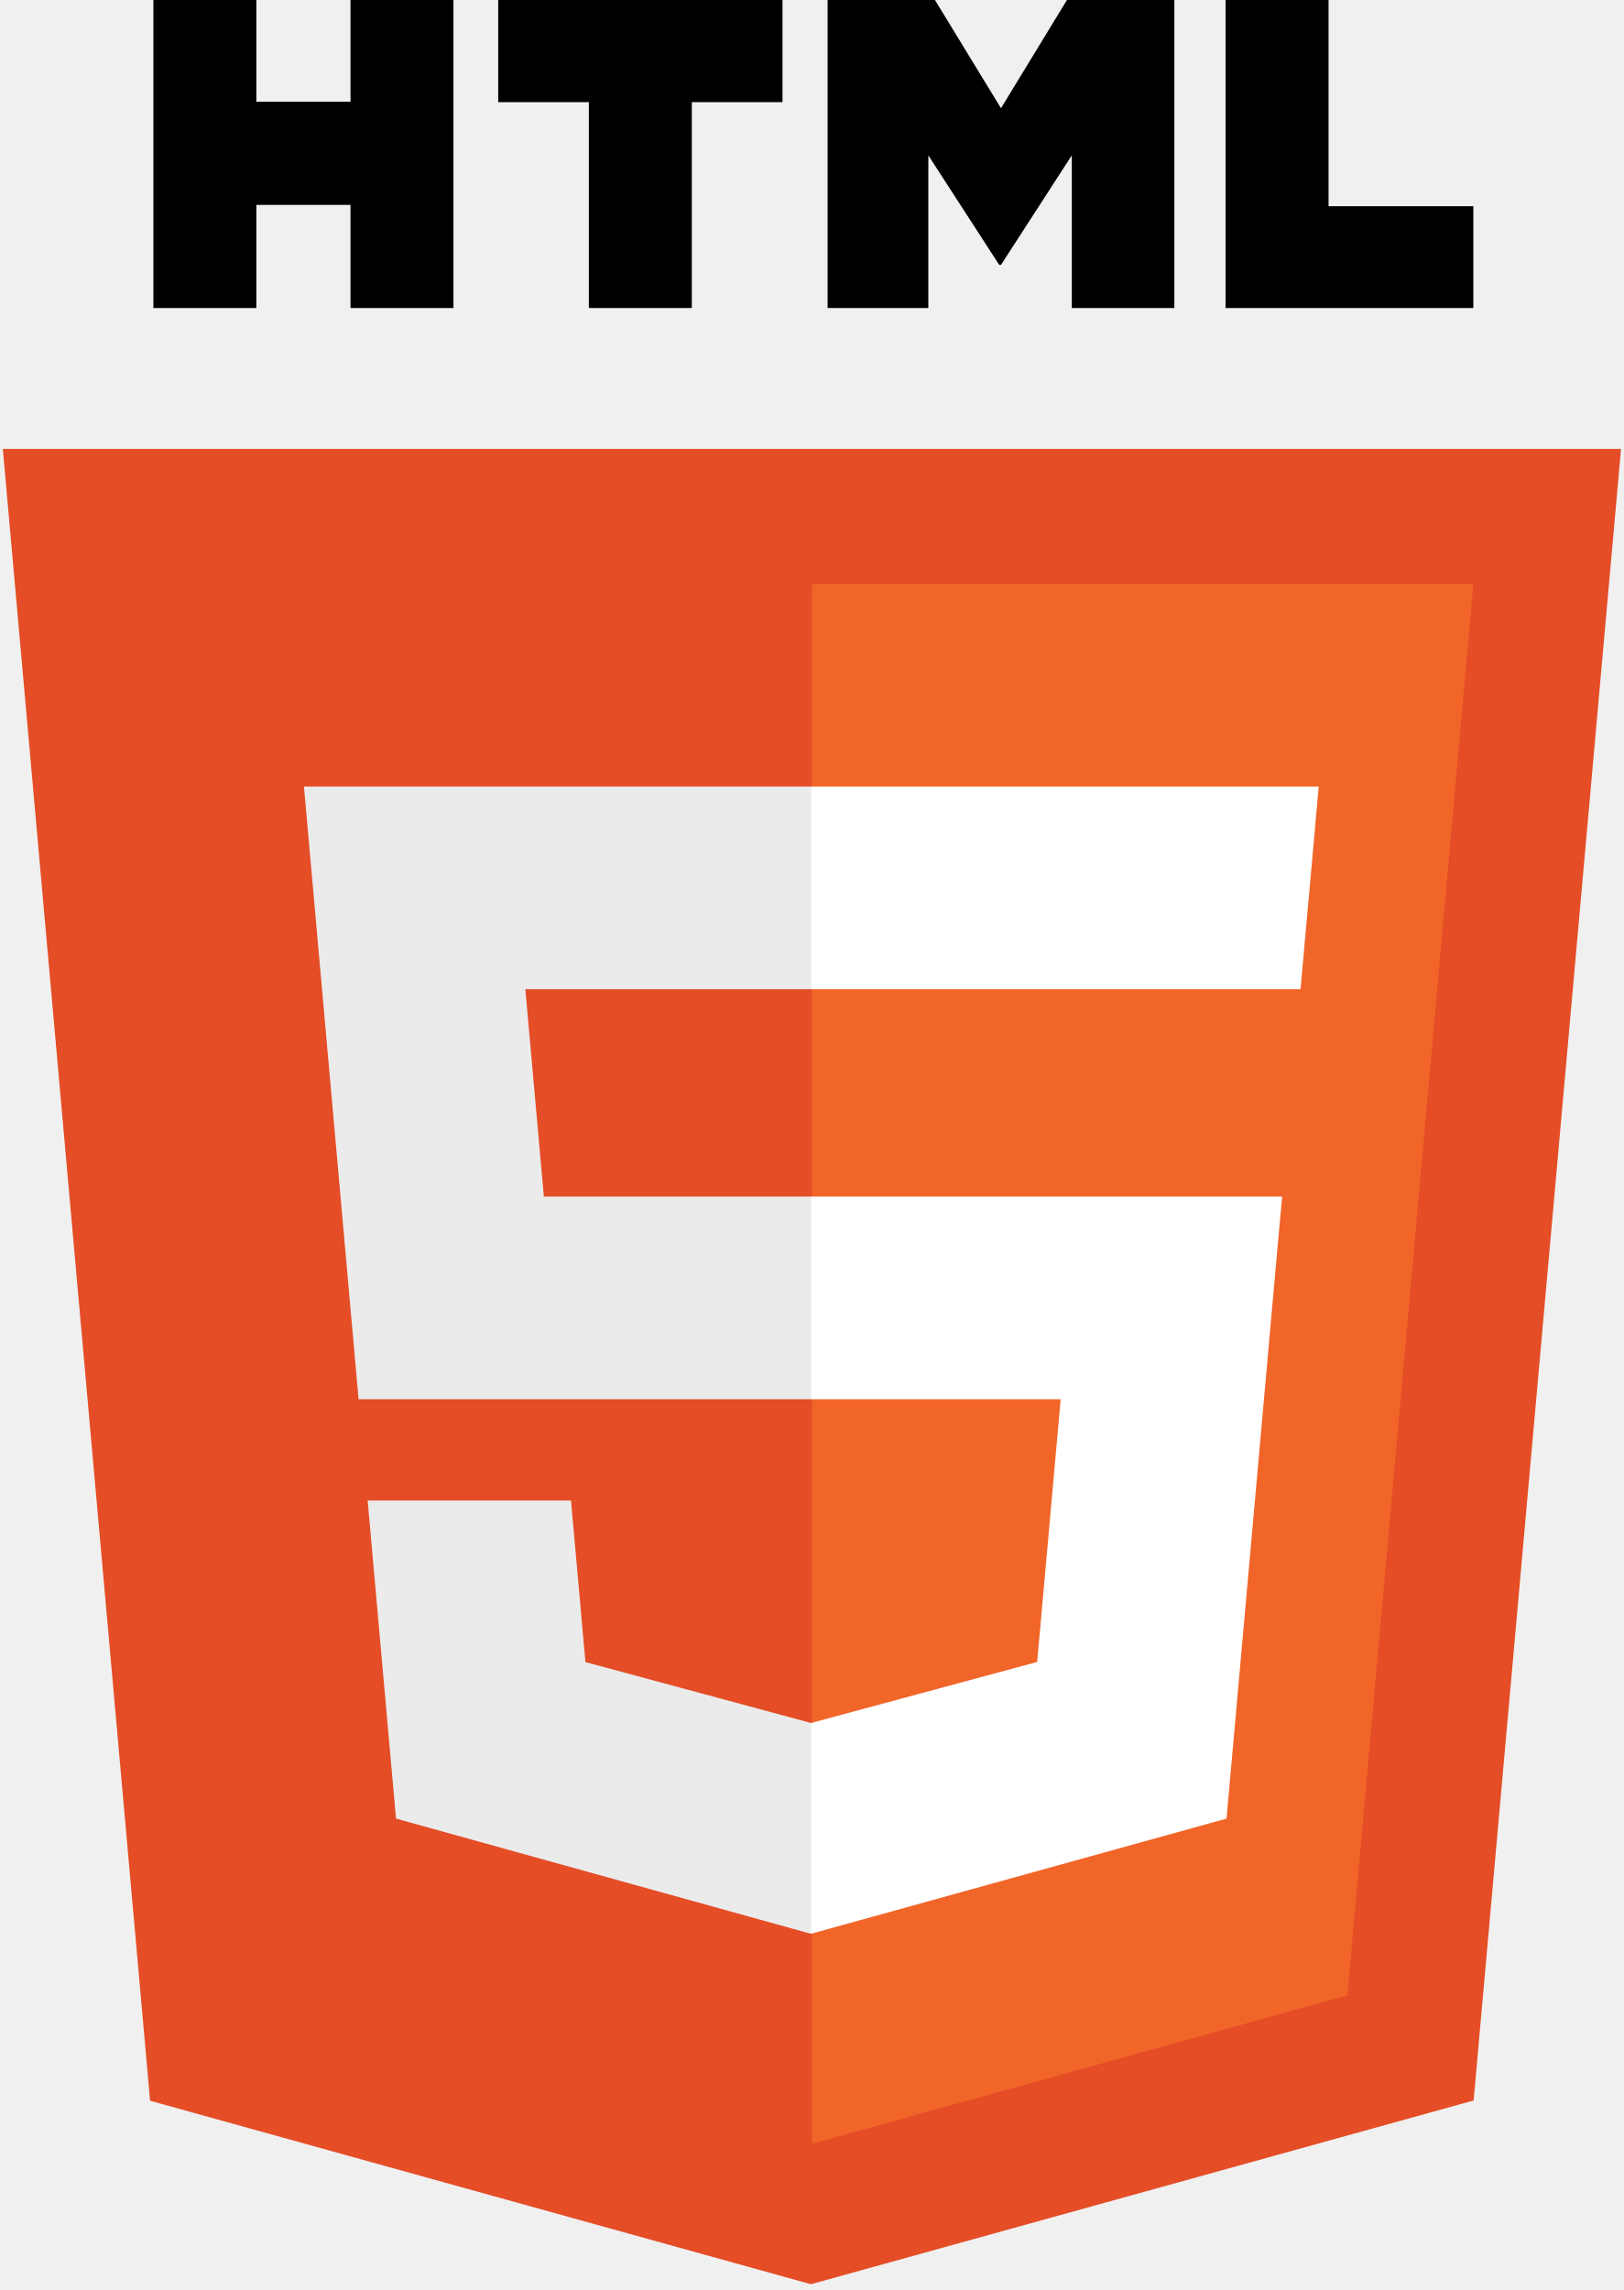
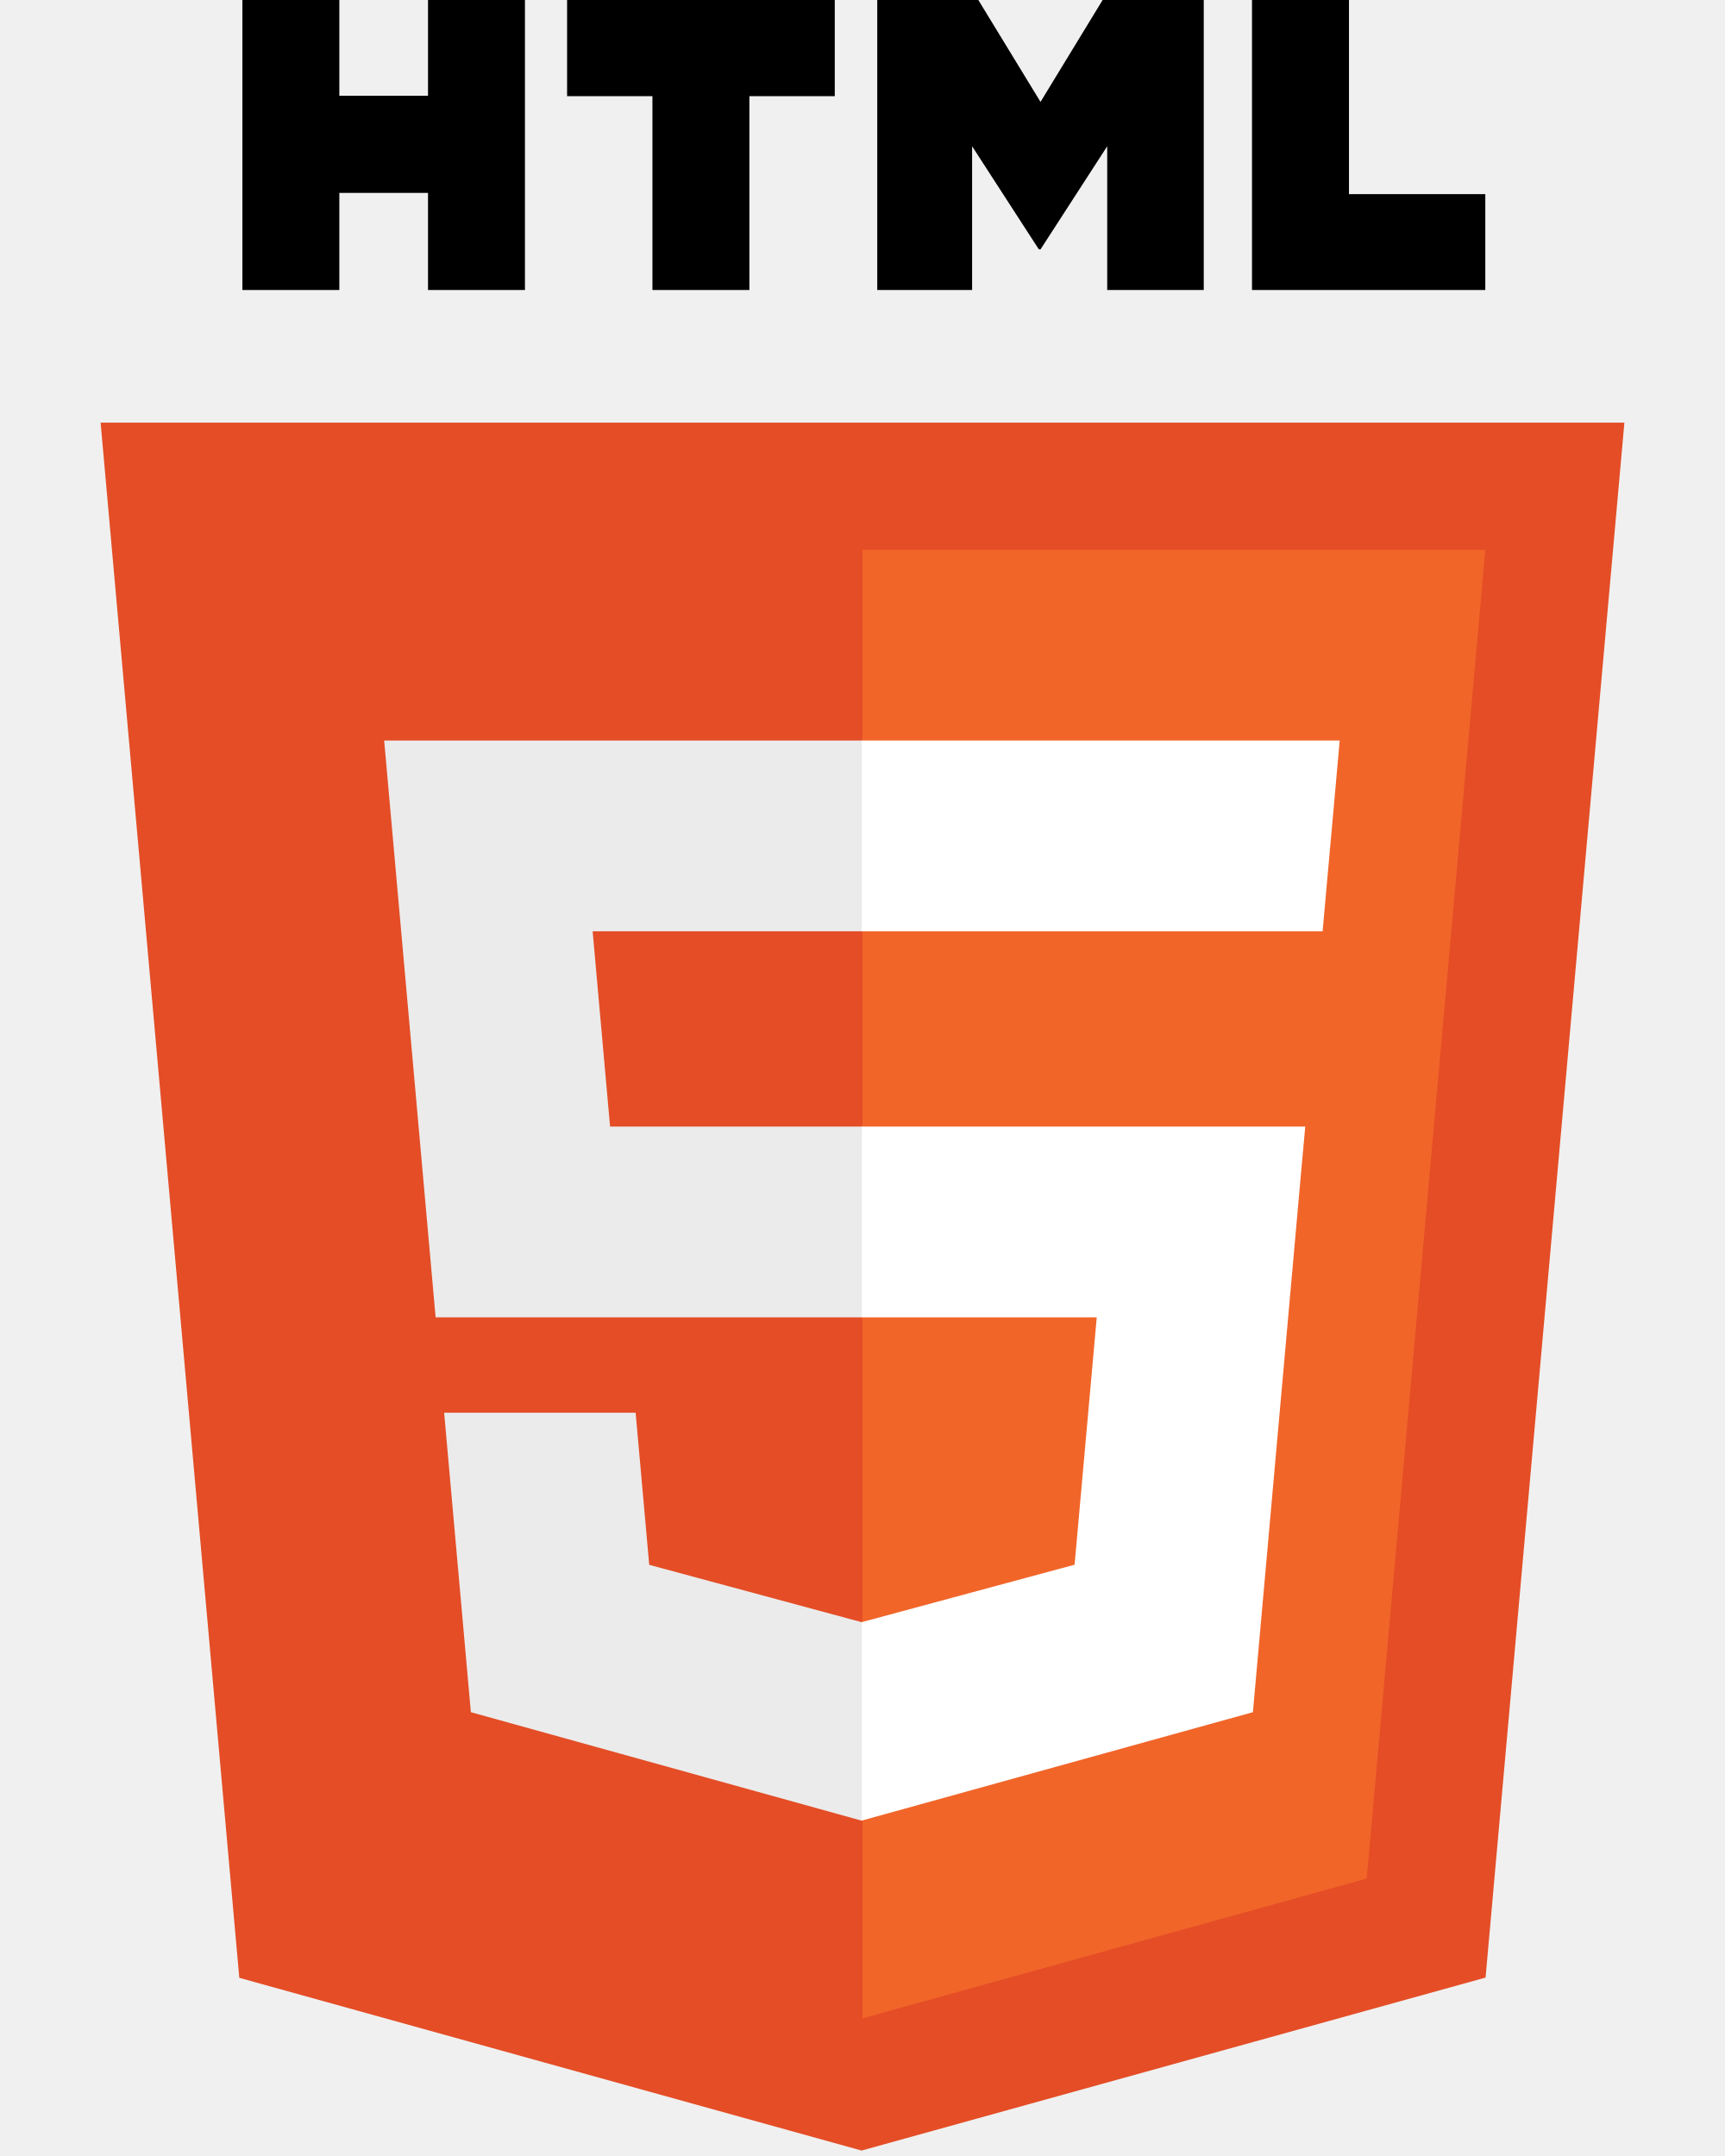
- <svg xmlns="http://www.w3.org/2000/svg" width="256px" height="361px" viewBox="0 0 256 361" version="1.1" preserveAspectRatio="xMidYMid">
+ <svg xmlns="http://www.w3.org/2000/svg" width="200px" height="250px" viewBox="0 0 256 361" version="1.1" preserveAspectRatio="xMidYMid">
  <g>
    <path d="M255.555,70.766 L232.314,331.125 L127.844,360.088 L23.662,331.166 L0.445,70.766 L255.555,70.766 L255.555,70.766 Z" fill="#E44D26" />
    <path d="M128,337.95 L212.417,314.547 L232.278,92.057 L128,92.057 L128,337.95 L128,337.95 Z" fill="#F16529" />
    <path d="M82.82,155.932 L128,155.932 L128,123.995 L47.917,123.995 L48.681,132.563 L56.531,220.573 L128,220.573 L128,188.636 L85.739,188.636 L82.82,155.932 L82.82,155.932 Z" fill="#EBEBEB" />
    <path d="M90.018,236.542 L57.958,236.542 L62.432,286.688 L127.853,304.849 L128,304.808 L128,271.58 L127.86,271.617 L92.292,262.013 L90.018,236.542 L90.018,236.542 Z" fill="#EBEBEB" />
    <path d="M24.181,0 L40.411,0 L40.411,16.035 L55.257,16.035 L55.257,0 L71.488,0 L71.488,48.558 L55.258,48.558 L55.258,32.298 L40.411,32.298 L40.411,48.558 L24.181,48.558 L24.181,0 L24.181,0 L24.181,0 Z" fill="#000000" />
    <path d="M92.831,16.103 L78.543,16.103 L78.543,0 L123.357,0 L123.357,16.103 L109.062,16.103 L109.062,48.558 L92.832,48.558 L92.832,16.103 L92.831,16.103 L92.831,16.103 Z" fill="#000000" />
    <path d="M130.469,0 L147.393,0 L157.803,17.062 L168.203,0 L185.132,0 L185.132,48.558 L168.969,48.558 L168.969,24.49 L157.803,41.755 L157.524,41.755 L146.35,24.49 L146.35,48.558 L130.469,48.558 L130.469,0 L130.469,0 Z" fill="#000000" />
    <path d="M193.21,0 L209.445,0 L209.445,32.508 L232.269,32.508 L232.269,48.558 L193.21,48.558 L193.21,0 L193.21,0 Z" fill="#000000" />
    <path d="M127.89,220.573 L167.217,220.573 L163.509,261.993 L127.89,271.607 L127.89,304.833 L193.362,286.688 L193.843,281.292 L201.348,197.212 L202.127,188.636 L127.89,188.636 L127.89,220.573 L127.89,220.573 Z" fill="#FFFFFF" />
    <path d="M127.89,155.854 L127.89,155.932 L205.033,155.932 L205.673,148.754 L207.129,132.563 L207.892,123.995 L127.89,123.995 L127.89,155.854 L127.89,155.854 Z" fill="#FFFFFF" />
  </g>
</svg>
